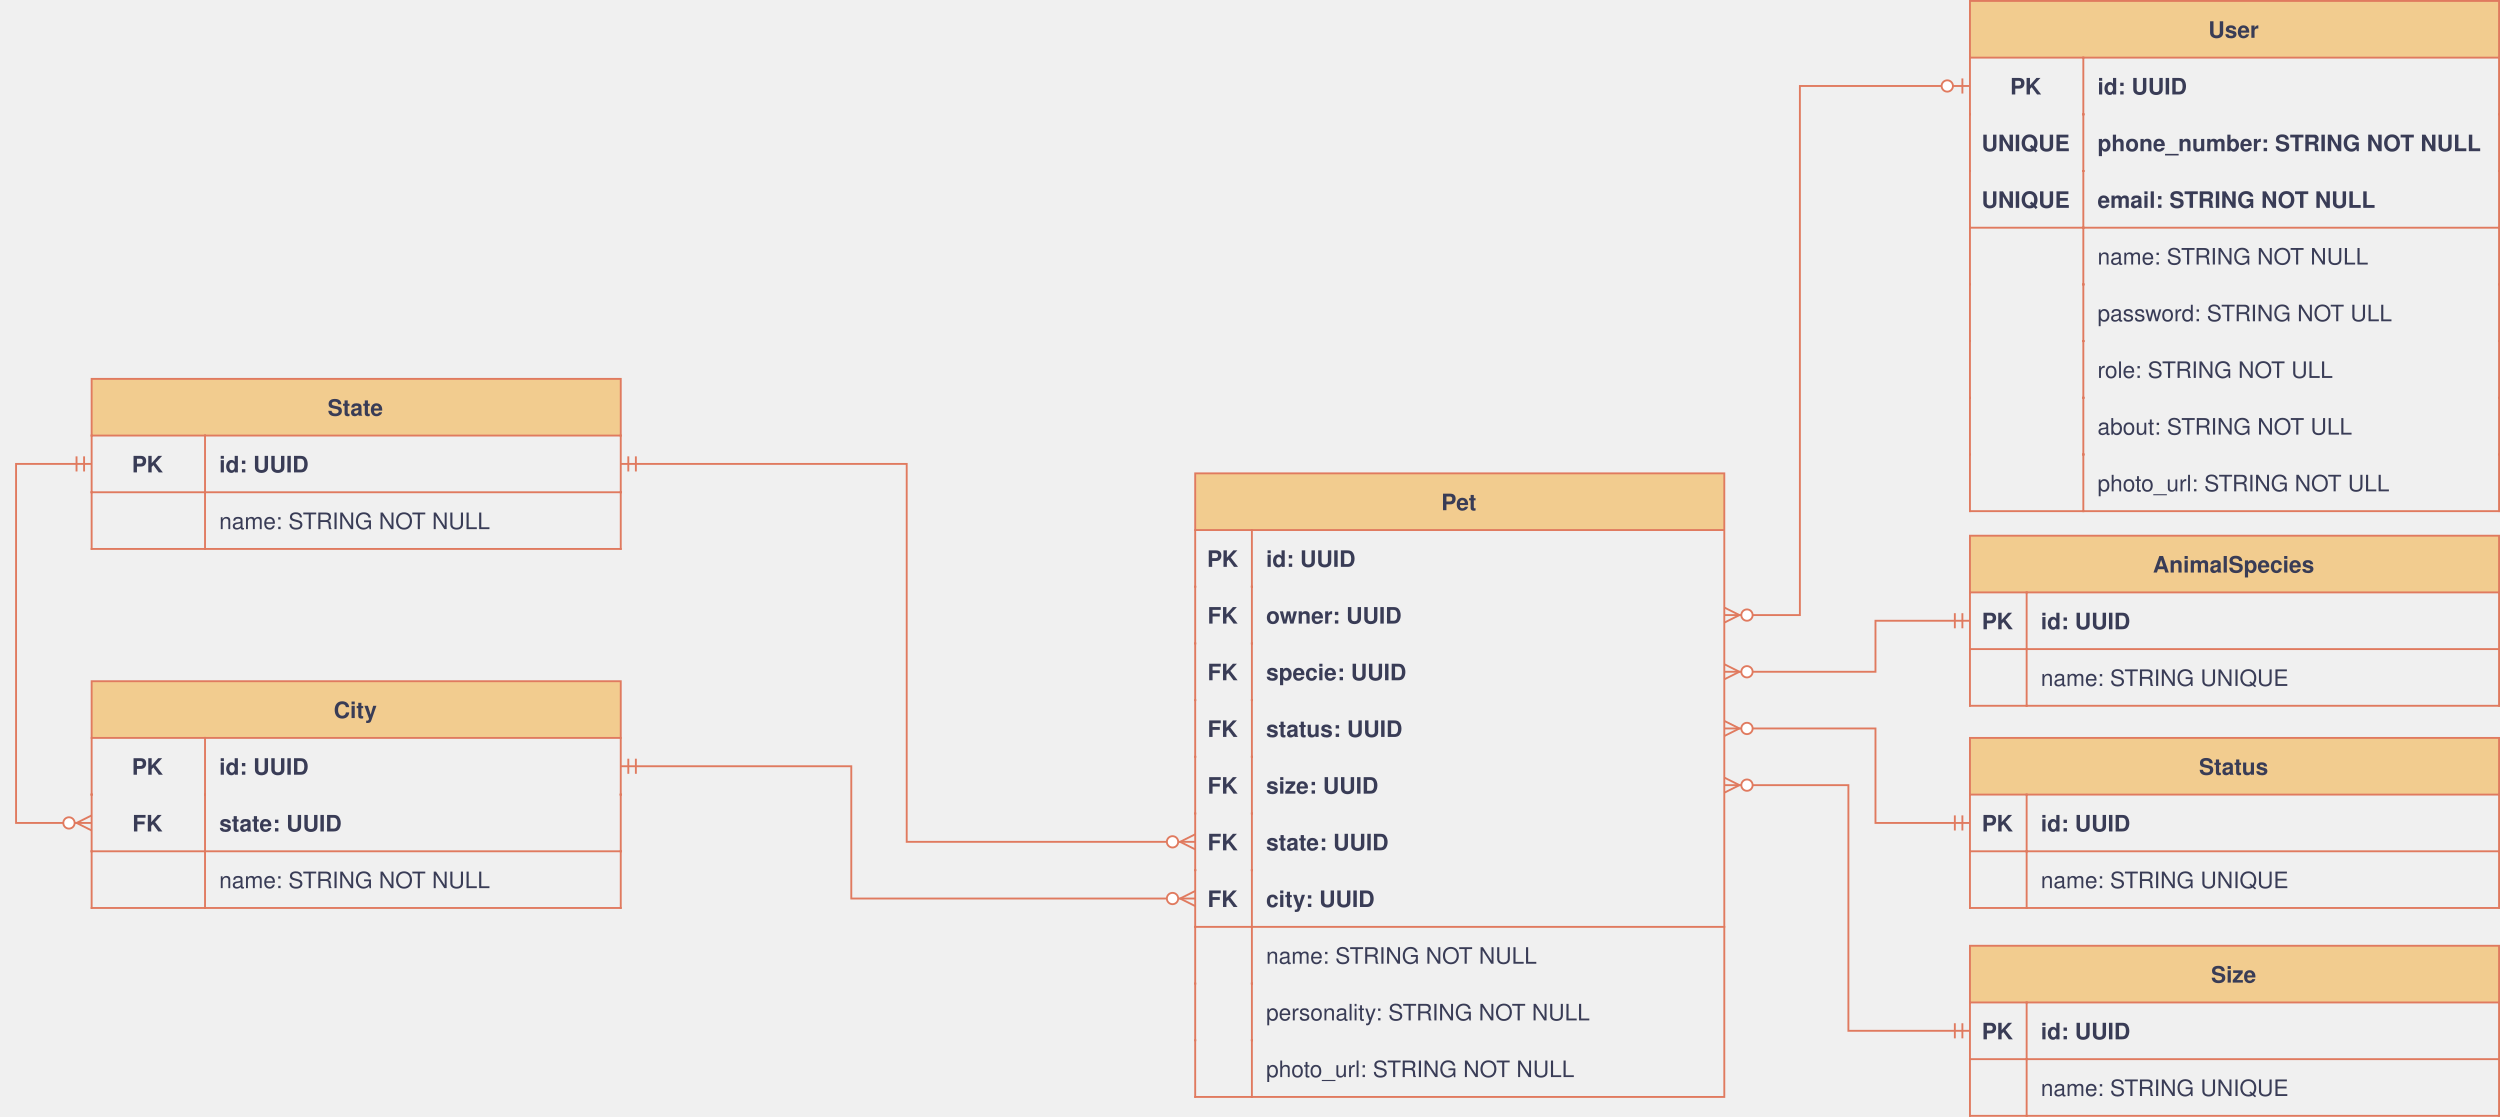
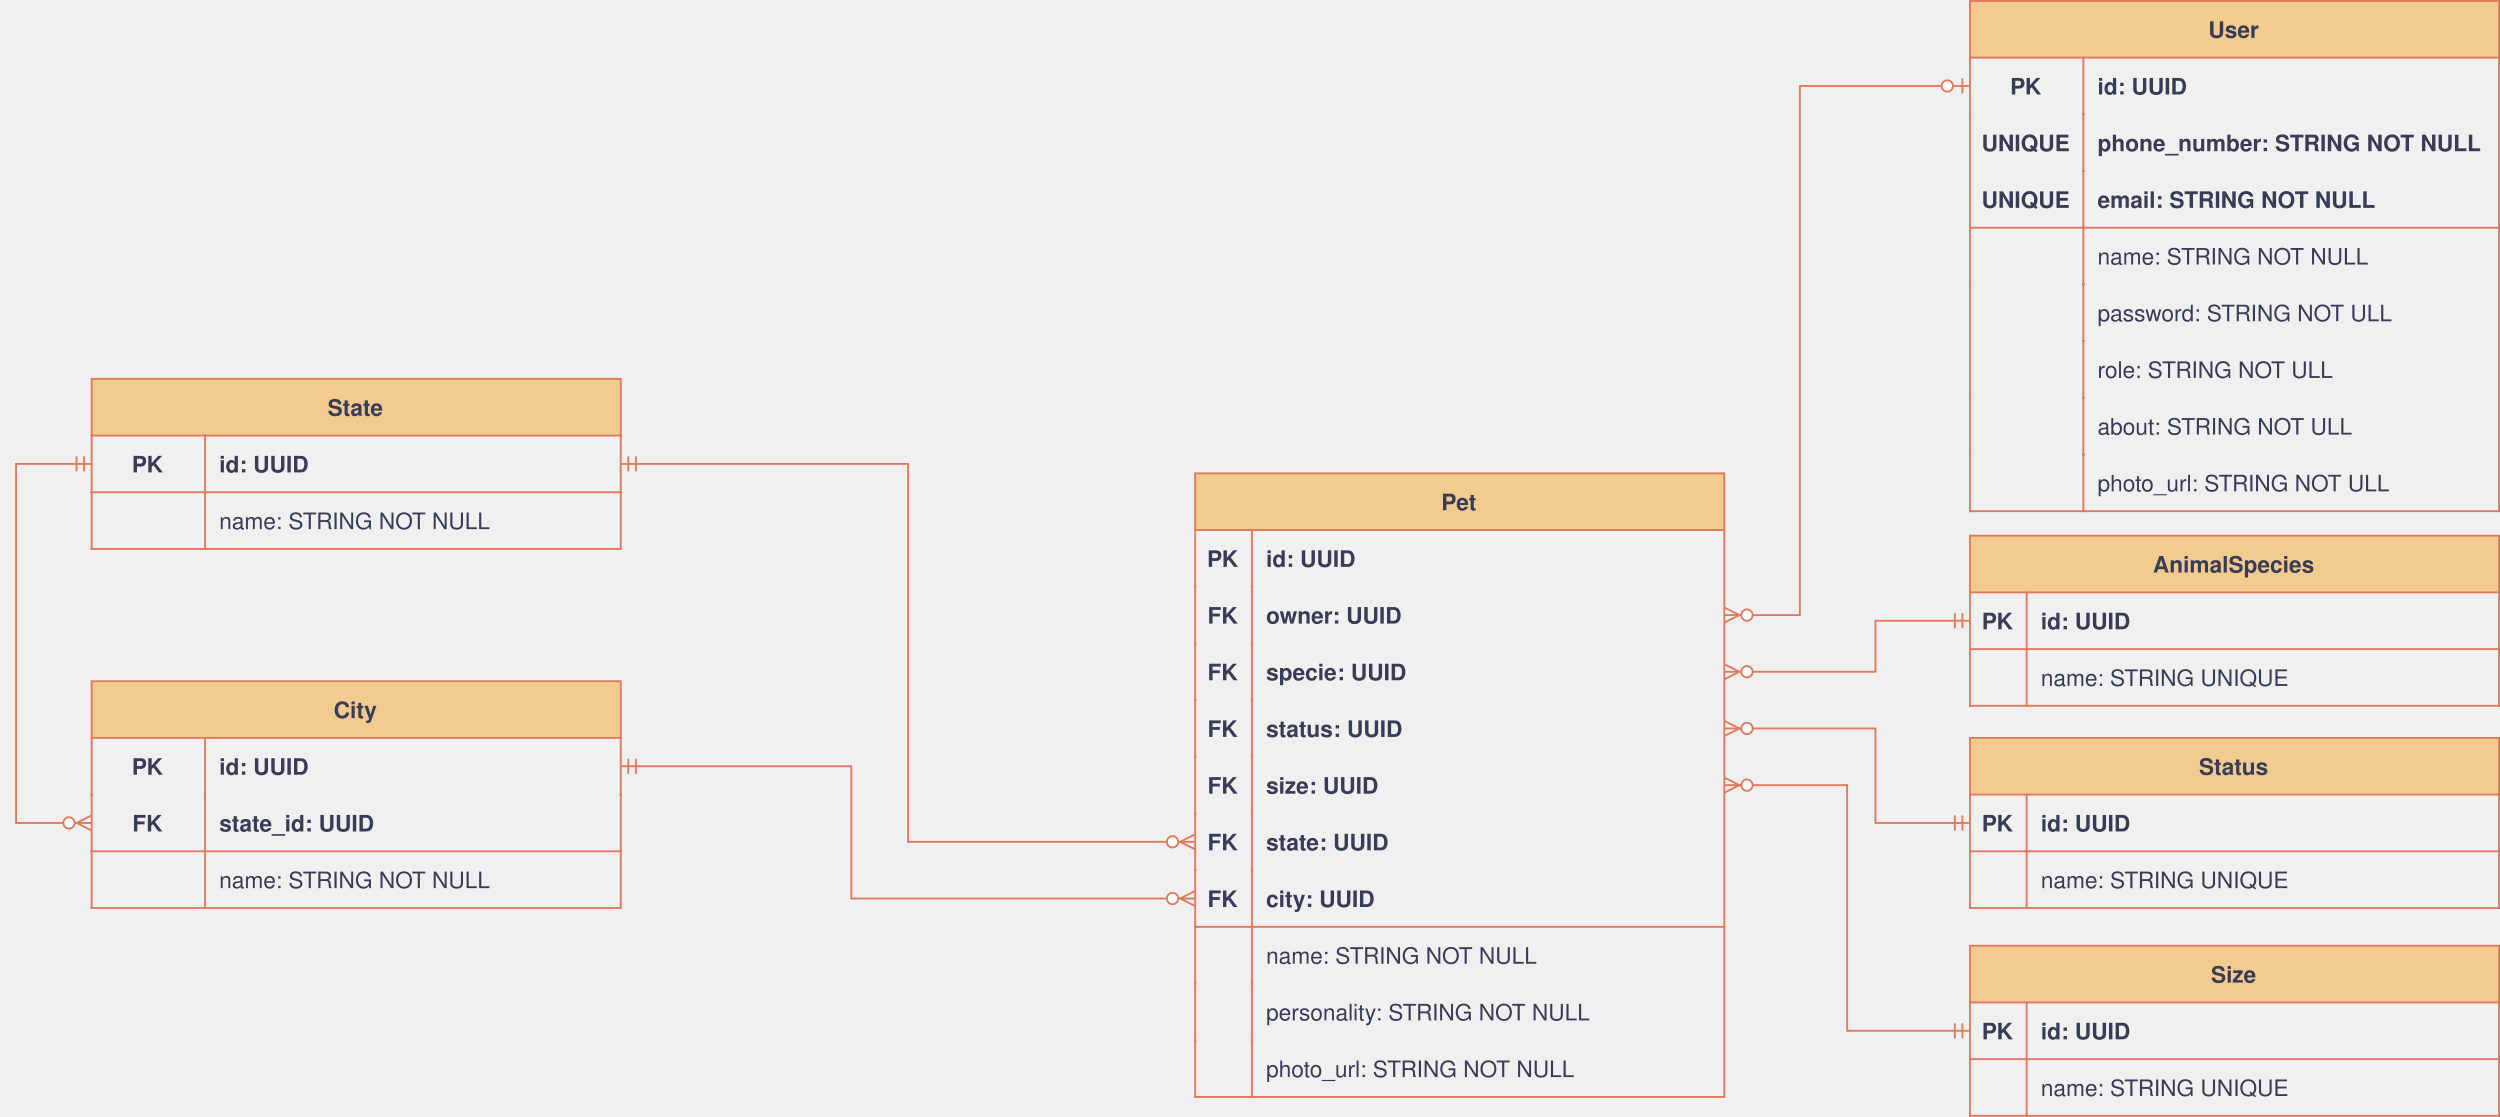
- <svg xmlns="http://www.w3.org/2000/svg" version="1.1" width="1323px" height="591px" viewBox="-0.5 -0.5 1323 591" content="&lt;mxfile host=&quot;drawio-plugin&quot; modified=&quot;2023-04-18T17:05:07.647Z&quot; agent=&quot;5.0 (Windows NT 6.2; Win64; x64) AppleWebKit/537.36 (KHTML, like Gecko) Chrome/104.0.511.102 Safari/537.36&quot; etag=&quot;SwYluoSNSJuio6MSQUJB&quot; version=&quot;20.5.3&quot; type=&quot;embed&quot;&gt;&lt;diagram id=&quot;23iRSUPoRavnBvh4doch&quot; name=&quot;Page-1&quot;&gt;7Z1dc5s4FIZ/TS7TAQE2vqydpNvZtNtNmtndqx3FKDZTjDwyaZz++hUgAbZwFmyQiaROpwUBMnDeo0dH6OPCma22nwhcL7/gAEUXwAq2F87VBQBgDFz6X5rymqfYwPbylAUJgzzNKhPuw1+InchTn8MAbVhanpRgHCXhejdxjuMYzZOdNEgIftk97QlHwU7CGi6QkHA/h5GY+lcYJMs81QfjMv03FC6W/Jft0SQ/8gjnPxYEP8fs9y6Ac+Pe2FfX+eEV5HmxB90sYYBfKknO9YUzIxgn+dZqO0NR+nJ3X9vNgaPFfRMUJ00uYGb5CaNn9ugPG0TYvSWv/H3Q21ynmwl8TJOmmwSShJnNsWgCNUQCw5he6lzZ2X4UwfUmzE7PU5ZhFNzCV/yc8Iz43vQp3KLgLrdaei414C3NLN1NM3+imd+zm0kPwyhcxHR7Th8y/cUpQRt6L7dwk7AznsIomuEIk+z2nRswm/k32X0T/ANVjlxb44/eDfuNSrozcWbeiKaLL5S945+IJGhbSWIv+BPCK5SQV3oKO+q5TDbMG5x876UUFvCZHJYVUYExS4RMzIsi59KgdIPZ9IAgfMHAbxv3LlXjdIlJ+Cs1acRMUDV4tv8SriIYUy+AwV7SFGdub+2ZIcYxEoSRnhQQvP4OyQIlLGGNwzjJntmb0r/0LcysD96FR+91Rvftcp/+TU8n1HIxNS0VYJoHojp4QakWpgles0wj9MTzJ+wdp9uPOEnwau8JUu0xIR0WzBqRkJoDkfs1nIfxoqLVZjryGuuI68ZqJhynC91MBN18+/2gcuhjJSGM7mhRDONFlNs5K5lhaecaMdSaZ8ckVVvtFwOYvrqnKCs9l2EQoLgrB/cbW6ZiilFLS7DMynfWOjcYUfXFMKEeR3mzEcxb3Gcji3MiVSyeHvpIkx4ePl+d2fa8yM/PnW5yn7vNrxzticMbhji2u6asui3oVCyNsutWLa5YPhiuHORKB7prTYs62fVFC08sOx6+fv7z4VoTYhTeoBUxPFuw+npJzfRv/Lx6TOvlKTvuv999/vqJbnz943v678PtrUFJa9WojBJDkmYkeTsc6ZEkE5lxh+Yk0RIktggStIJhZAjSmVpUBogNDEGGHYvYQCZCnOZykFNeoCDk+fXabgUa20UleLiCuWO4Qu+WHQNQh8qw4J/wDCwGCwtPIixAi+9jSsGi8AOtYFHT2LCGm80LJkEtMDTmRQuBKM0Lz7RP9Q8MQWQ1DDkMDF8mMLjKtSDG/9iFOYfayBiJrVMER/UBhma8OFYeKgPDEeNRw4tBBRjFRwYZvHDEHpbq4qJqlsIPtAownJFgbviYdXI1tDhSHUrDwrRGDR0WrkxY6Noa5WjZGuXUtEYtcYL/fSb13751BoZpjsrKLyBI5hstmd9kxh4fhjhe5w2FHBjJ0+N4HdvZHa8DvIYjdpxO+tK2+HytdZVA1A274Ra1AdBYG2cYg+OJLQnajMEpvKBVhcDptHhvklvHpbvYWGDG4Jwkju1ht/W6rQs0ya7jni++Gdw5YFTIHIBj+2IocaMLK0o/0AoWNu+XX7E5fon5wBsDjOMUojIxfPFTpgHGYIAhc5yNL7YjaMMLv3mLgEK48MV2hc0azUOkMi5ae20LbagMCts3vRgGTAq542l8sVVCG1aUjqAVLGxf7MdAXTl53qhMi/4lojIzJia4GDIyZI6qmWgcXUy0jC4mNdFF5sLq0qK107ZQhsqcAK75wj1kUEgdTeOKcaY2pCgdQStUAFeMJ9PYQmlY9K8QtZEhhqMGGb1OEtaaG1JH1QBX7DivETdGjY2jFDfE7i7zMHk12DhFICpjwzPUaEYN63zUkDm8xmsx2kqp4TWelsDwRF6YmcFOU4fKtLBr2jANLgaGi7FEXNiTFp0glOJF6QpaAcOeiC1Ta0Q2OKZlMw80DDiOkonK5AAWEHRjyDEscjiWzOYpS9c5iEtX0IocwBKrCm8P5deZG21EojI3RmKA+jEOVzC6zzpmb95myB4vhjisf9DLcALex/H/iDDpgAh8fVhTQ5D0AWvUfMTXGYb28zBWx6H9hStoVUMYi71jzdD+k8Shcs1gbAJKuQFle1zIHN4/1jWcLPxAL1Y0WtJmEOvinS2GbKEMlUFRM04zK+5N5Nhj5Ojx5j0ZkWPN6EtTFegzcmwxnO8MkWPNwExtIke/+ey9CtUGfLHXkokcTxKH0hUCMyec3MixPS5kRo4188KducCQFDnqOSdczZRwJnI8Xhkqg8IeizXJ+3yKDxM89hg8OhOJwaM9NguMyI0eS7caZPhoj8X6oTbxY+kNWlUK7LFYCTQR5GnyULpm4Iu1SAONPmPII6Ahd3bxFlN7KRVFlq6gFzFqpgc2ceQJ2lAZF8ASv1DdZ/O5vPc4clCrUl26+/1XZX6FBJbpwCo3kCzdapCBZDHdi46BZOkNWq1XCWzTibVreai8WCWwxWqkgUafgeQR0JAZSAJb146spStoRoxGXVnNkMg2+lAbGeIHq1k694KJJfuMJZ1Rw1iyWHnkNAyYTkrHBpOtZ4AuPWqgcaTYsKBPHGkf1Uvp3dcKeCFi4sjO5KF0pQCYXiySGx/bQ0NqHAnECoQ+0z+Do3qxvH9oiBUFs2zAyQpRmxtmSTLJ7Y/tuSFz1WPA7a9f+2OLRgKloCE2OJv2xxP1oTQyPDE0FTSBggXiHEfRI365LhNyyOeosEEKk2QVMedGcfCRkMx413e/EMHf8RcYv3LA7B/7IxMQSR8LccygbZj8Xdn+J93+4LG9q23l0BXnEDUyef27uAe6U7kq3S0vy/b4dRF8RNEUzn8ssnuotlG6N/bVdUfSY8Lb4GcyZy+Yx70JB2OWxhLTt9+0/LKtGgUViQRFMAl/op37eEOm31I0lw7gWnuNqLyw4Vnkj8SuKmUpZOTtZQT2M8rfg5ARFQx8rZzGqg6Hb9jb/R2brQlfukue4/HO06C+1bvzrGAc6Os6fAKtquvw7rvD8RxwYEKNtp7jjnczcic9ec5kz9Xdrj2nQcX0fJ5zpBcc43FnhA7X0i513KH5jndgPGFr39nTtOvL8R3X6tp3GizTYHynV9/hXlJ1ncnQqHNwGqe2nuNMwIdJ5Y+/q+9RMz86SuoNVjQ7v9St46Ruvwup1wYnxYp7gxH7JZ/5g3+e2VdlU7FfFovQcrdxnA9W5Q/ohRqXfJVg7lWshtQdNRp8UzSu1K8rWTXBSiG3wbiSzS852ZUcwZP6I0WDLlbvVt7vo1JUL28e+g5G3pdCBX38ZgHfWO28yC78xpMDDn8vQHJOijfoLsE4qZ5O4Hr5BQcoPeM/&lt;/diagram&gt;&lt;/mxfile&gt;" style="background-color: rgb(244, 241, 222);">
+ <svg xmlns="http://www.w3.org/2000/svg" version="1.1" width="1323px" height="591px" viewBox="-0.5 -0.5 1323 591" content="&lt;mxfile host=&quot;drawio-plugin&quot; modified=&quot;2023-04-18T21:15:16.181Z&quot; agent=&quot;5.0 (Windows NT 6.2; Win64; x64) AppleWebKit/537.36 (KHTML, like Gecko) Chrome/104.0.511.102 Safari/537.36&quot; etag=&quot;5FBgtSFRa4wrJZ8BNwtk&quot; version=&quot;20.5.3&quot; type=&quot;embed&quot;&gt;&lt;diagram id=&quot;23iRSUPoRavnBvh4doch&quot; name=&quot;Page-1&quot;&gt;7Z1dc5u6FoZ/TS7TAQE2vqydpKdz0u7upJndc9VRjGIzxcgjk8bpr98CJMAWzgEbZCKp02lBgAysd+nREvq4cGar7ScC18svOEDRBbCC7YVzdQGAPQYu/S9Nec1TxmCSJyxIGORJVplwH/5B7Eqe+hwGaMPS8qQE4ygJ17uJcxzHaJ7spEFC8MvuaU84CnYS1nCBhIT7OYzE1H/CIFnmqT4Yl+n/QeFiyX/ZHrHne4TzXwuCn2P2exfAuXFv7Kvr/PAK8rzYg26WMMAvlSTn+sKZEYyTfGu1naEofbe7r+3mwNHivgmKkyYXePkFv2H0zB79YYMIu7fklb8PepvrdDOBj2nSdJNAkjCzORZNoIZIYBjTS50rO9uPIrjehNnpecoyjIJb+IqfE54R35s+hVsU3OVWS8+lBrylmaW7aeZPNPN7djPpYRiFi5huz+lDpr84JWhD7+UWbhJ2xlMYRTMcYZLdvnMDZjP/Jrtvgn+hypFra/zRu2G/UUl3Js7MG9F08YWyd/wbkQRtK0nsBX9CeIUS8kpPYUc9l8mGOYOT772UwgI+k8OyIiowZomQiXlR5FwalG4wmx4QhC8Y+G3j3qVqnC4xCf+kJo2YCaoGz/ZfwlUEY+oFMNhLmuLM6609M8Q4RoIw0pMCgtffIVmghCWscRgn2TN7U/qXvoWZ9cG78Oi9zui+Xe7Tv+nphFoupqalAkzzQFQHLyjVwjTBa5ZphJ54/oS943T7EScJXu09Qao9JqTDglkjElJzIHK/hvMwXlS02kxHXmMdcd1YzYTjdKGbiaCbb/89qBz6WEkIoztaFMN4EeV2zkpmWNq5Rgy15tkxSdVW+8UApq/uKcpKz2UYBCjuysH9xpapmGLU0hIss/Kdtc4NRlR9MUyox1HebATzFvfZyOKcSBWLp4c+0qSHh89XZ7Y9L/Lzc6eb3Odu8ytHe+LwhiGO7a4pq24LOhVLo+y6VYsrlg+GKwe50oHuWtOiTnZ90cITy46Hr5//frjWhBiFN2hFDM8WrL5eUjP9jJ9Xj2m9PGXH/fe7z18/0Y2vf31P/324vTUoaa0alVFiSNKMJG+HIz2SZCIz7tCcJFqCxBZBglYwjAxBOlOLygCxgSHIsGMRG8hEiNNcDnLKCxSEPL9e261AY7uoBA9XMHcMV+jdsmMA6lAZFvwTnoHFYGHhSYQFaPF9TClYFH6gFSxqGhvWcLN5wSSoBYbGvGghEKV54Zn2qaEDw5cJDK5y/Yjhadk4BUZi6xTBUX2AoTMvWshDZWA4YjxqeDEoXhQfGWTwwhF7WOqBi8IPtKKFMxLMDR+zTq6GFkeqQ2lYmNaoocPClQkLXVujHC1bo5ya1qglTvDPZ1L/7VtnYJjmqKz8AoJkvtGS+U1m7PFhiON13lDIgZE8PY7XsZ3d8TrAazhix+mkL22Lz9daVwlE3bAbblEbAI21cYYxOJ7YkqDNGJzCC1pVCJxOi/cmuXVcuouNBWYMzkni2B52W6/bukCT7Dru+eKbwZ0DRoXMATi2L4YSN7qwovQDrWBh8375FZvjl5gPvDHAOE4hKhPDFz9lGmAMBhgyx9n4YjuCNrzwm7cIKIQLX2xX2KzRPEQq46K117bQhsqgsH3Ti2HApJA7nsYXWyW0YUXpCFrBwvbFfgzUlZPnjcq06F8iKjNjYoKLISND5qiaicbRxUTL6GJSE11kLqwuLVo7bQtlqMwJ4Jov3EMGhdTRNK4YZ2pDitIRtEIFcMV4Mo0tlIZF/wpRGxliOGqQ0eskYa25IXVUDXDFjvMacWPU2DhKcUPs7jIPk1eDjVMEojI2PEONZtSwzkcNmcNrvBajrZQaXuNpCQxP5IWZGew0dahMC7umDdPgYmC4GEvEhT1p0QlCKV6UrqAVMOyJ2DK1RmSDY1o280DDgOMomahMDmABQTeGHMMih2PJbJ6ydJ2DuHQFrcgBLLGq8PZQfp250UYkKnNjJAaoH+NwBaP7rGP25m2G7PFiiMP6B70MJ+B9HP8fESYdEIGvD2tqCJI+YI2aj/g6w9B+HsbqOLS/cAWtaghjsXesGdp/kjhUrhmMTUApN6BsjwuZw/vHuoaThR/oxYpGS9oMYl28s8WQLZShMihqxmlmxb2JHHuMHD3evCcjcqwZfWmqAn1Gji2G850hcqwZmKlN5Og3n71XodqAL/ZaMpHjSeJQukJg5oSTGzm2x4XMyLFmXrgzFxiSIkc954SrmRLORI7HK0NlUNhjsSZ5n0/xYYLHHoNHZyIxeLTHZoERudFj6VaDDB/tsVg/1CZ+LL1Bq0qBPRYrgSaCPE0eStcMfLEWaaDRZwx5BDTkzi7eYmovpaLI0hX0IkbN9MAmjjxBGyrjAljiF6r7bD6X9x5HDmpVqkt3v/+qzK+QwDIdWOUGkqVbDTKQLKZ70TGQLL1Bq/UqgW06sXYtD5UXqwS2WI000OgzkDwCGjIDSWDr2pG1dAXNiNGoK6sZEtlGH2ojQ/xgNUvnXjCxZJ+xpDNqGEsWK4+chgHTSenYYLL1DNClRw00jhQbFvSJI+2jeim9+1oBL0RMHNmZPJSuFADTi0Vy42N7aEiNI4FYgdBn+mdwVC+W9w8NsaKQLRvw06DjNJGojQ6zKpnkJsj26JC58DHg9tevCbJFO4FS3BDbnE0T5In6UBoZnhidCppAwQJxjqPoEb9clwk55HNU2CCFSbKKmHOjOPhISGa867s/iODv+AuMXzlg9o/9lQmIpI+FOGbQNkx+VLb/l25/8Nje1bZy6IpziBqZvP4o7oHuVK5Kd8vLsj1+XQQfUTSF81+L7B6qzZTujX113ZH0mPA2+JnM2QvmoW/CwZilscT07Tctv2yrRkFFIkERTMLfaOc+3pDptxTNpQO41l47Ki9seBb5I7GrSlkKGXl7GYH9jPL3IGREBQNfK6exqsPhG/Z2f8dmy8KX7pLneLzzNKhv9e48KxgH+roOn0Or6jq8B+9wPAccmFOjree4492M3ElPnjPZc3W3a89pUDE9n+cc6QXHeNwZocO1tEsdd2i+4x0YUtjad/Y07fpyfMe1uvadBis1GN/p1Xe4l1RdZzI06hycyamt5zgT8GFS+ePv6nvUzI+OknqDRc3OL3XrOKnb70LqtcFJsejeYMR+ySf/4F9o9lXZVOyXxTq03G0c54NV+QN6ocYlXyiYexWrIXVHjQafFY0r9etKVk2wUshtMK5k80tOdiVH8KT+SNGgl9W7lff7qBTVy5uHvoOR96VQQR+/WcA3Vjsvsgu/8eSAw98LkJyT4g26SzBOqqcTuF5+wQFKz/gX&lt;/diagram&gt;&lt;/mxfile&gt;" style="background-color: rgb(244, 241, 222);">
  <defs>
    <clipPath id="mx-clip-1042-30-60-30-0">
      <rect x="1042" y="30" width="60" height="30" />
    </clipPath>
    <clipPath id="mx-clip-1108-30-214-30-0">
      <rect x="1108" y="30" width="214" height="30" />
    </clipPath>
    <clipPath id="mx-clip-1042-60-60-30-0">
      <rect x="1042" y="60" width="60" height="30" />
    </clipPath>
    <clipPath id="mx-clip-1108-60-214-30-0">
      <rect x="1108" y="60" width="214" height="30" />
    </clipPath>
    <clipPath id="mx-clip-1042-90-60-30-0">
      <rect x="1042" y="90" width="60" height="30" />
    </clipPath>
    <clipPath id="mx-clip-1108-90-214-30-0">
      <rect x="1108" y="90" width="214" height="30" />
    </clipPath>
    <clipPath id="mx-clip-1108-120-214-30-0">
      <rect x="1108" y="120" width="214" height="30" />
    </clipPath>
    <clipPath id="mx-clip-1108-150-214-30-0">
      <rect x="1108" y="150" width="214" height="30" />
    </clipPath>
    <clipPath id="mx-clip-1108-180-214-30-0">
      <rect x="1108" y="180" width="214" height="30" />
    </clipPath>
    <clipPath id="mx-clip-1108-210-214-30-0">
      <rect x="1108" y="210" width="214" height="30" />
    </clipPath>
    <clipPath id="mx-clip-1108-240-214-30-0">
      <rect x="1108" y="240" width="214" height="30" />
    </clipPath>
    <clipPath id="mx-clip-632-280-30-30-0">
      <rect x="632" y="280" width="30" height="30" />
    </clipPath>
    <clipPath id="mx-clip-668-280-244-30-0">
      <rect x="668" y="280" width="244" height="30" />
    </clipPath>
    <clipPath id="mx-clip-632-310-30-30-0">
      <rect x="632" y="310" width="30" height="30" />
    </clipPath>
    <clipPath id="mx-clip-668-310-244-30-0">
      <rect x="668" y="310" width="244" height="30" />
    </clipPath>
    <clipPath id="mx-clip-632-340-30-30-0">
      <rect x="632" y="340" width="30" height="30" />
    </clipPath>
    <clipPath id="mx-clip-668-340-244-30-0">
      <rect x="668" y="340" width="244" height="30" />
    </clipPath>
    <clipPath id="mx-clip-632-370-30-30-0">
      <rect x="632" y="370" width="30" height="30" />
    </clipPath>
    <clipPath id="mx-clip-668-370-244-30-0">
      <rect x="668" y="370" width="244" height="30" />
    </clipPath>
    <clipPath id="mx-clip-632-400-30-30-0">
      <rect x="632" y="400" width="30" height="30" />
    </clipPath>
    <clipPath id="mx-clip-668-400-244-30-0">
      <rect x="668" y="400" width="244" height="30" />
    </clipPath>
    <clipPath id="mx-clip-632-430-30-30-0">
      <rect x="632" y="430" width="30" height="30" />
    </clipPath>
    <clipPath id="mx-clip-668-430-244-30-0">
      <rect x="668" y="430" width="244" height="30" />
    </clipPath>
    <clipPath id="mx-clip-632-460-30-30-0">
      <rect x="632" y="460" width="30" height="30" />
    </clipPath>
    <clipPath id="mx-clip-668-460-244-30-0">
      <rect x="668" y="460" width="244" height="30" />
    </clipPath>
    <clipPath id="mx-clip-668-490-244-30-0">
      <rect x="668" y="490" width="244" height="30" />
    </clipPath>
    <clipPath id="mx-clip-668-520-244-30-0">
      <rect x="668" y="520" width="244" height="30" />
    </clipPath>
    <clipPath id="mx-clip-668-550-244-30-0">
      <rect x="668" y="550" width="244" height="30" />
    </clipPath>
    <clipPath id="mx-clip-1042-313-30-30-0">
      <rect x="1042" y="313" width="30" height="30" />
    </clipPath>
    <clipPath id="mx-clip-1078-313-244-30-0">
      <rect x="1078" y="313" width="244" height="30" />
    </clipPath>
    <clipPath id="mx-clip-1078-343-244-30-0">
      <rect x="1078" y="343" width="244" height="30" />
    </clipPath>
    <clipPath id="mx-clip-1042-530-30-30-0">
      <rect x="1042" y="530" width="30" height="30" />
    </clipPath>
    <clipPath id="mx-clip-1078-530-244-30-0">
      <rect x="1078" y="530" width="244" height="30" />
    </clipPath>
    <clipPath id="mx-clip-1078-560-244-30-0">
      <rect x="1078" y="560" width="244" height="30" />
    </clipPath>
    <clipPath id="mx-clip-1042-420-30-30-0">
      <rect x="1042" y="420" width="30" height="30" />
    </clipPath>
    <clipPath id="mx-clip-1078-420-244-30-0">
      <rect x="1078" y="420" width="244" height="30" />
    </clipPath>
    <clipPath id="mx-clip-1078-450-244-30-0">
      <rect x="1078" y="450" width="244" height="30" />
    </clipPath>
    <clipPath id="mx-clip-48-230-60-30-0">
      <rect x="48" y="230" width="60" height="30" />
    </clipPath>
    <clipPath id="mx-clip-114-230-214-30-0">
      <rect x="114" y="230" width="214" height="30" />
    </clipPath>
    <clipPath id="mx-clip-114-260-214-30-0">
      <rect x="114" y="260" width="214" height="30" />
    </clipPath>
    <clipPath id="mx-clip-48-390-60-30-0">
      <rect x="48" y="390" width="60" height="30" />
    </clipPath>
    <clipPath id="mx-clip-114-390-214-30-0">
      <rect x="114" y="390" width="214" height="30" />
    </clipPath>
    <clipPath id="mx-clip-48-420-60-30-0">
      <rect x="48" y="420" width="60" height="30" />
    </clipPath>
    <clipPath id="mx-clip-114-420-214-30-0">
      <rect x="114" y="420" width="214" height="30" />
    </clipPath>
    <clipPath id="mx-clip-114-450-214-30-0">
      <rect x="114" y="450" width="214" height="30" />
    </clipPath>
  </defs>
  <g>
    <path d="M 1042 30 L 1042 0 L 1322 0 L 1322 30" fill="#f2cc8f" stroke="#e07a5f" stroke-miterlimit="10" pointer-events="all" />
    <path d="M 1042 30 L 1042 270 L 1322 270 L 1322 30" fill="none" stroke="#e07a5f" stroke-miterlimit="10" pointer-events="none" />
    <path d="M 1042 30 L 1322 30" fill="none" stroke="#e07a5f" stroke-miterlimit="10" pointer-events="none" />
    <path d="M 1102 30 L 1102 60 L 1102 90 L 1102 120 L 1102 150 L 1102 180 L 1102 210 L 1102 240 L 1102 270" fill="none" stroke="#e07a5f" stroke-miterlimit="10" pointer-events="none" />
    <g fill="#393C56" font-family="Helvetica" font-weight="bold" pointer-events="none" text-anchor="middle" font-size="12px">
      <text x="1181.5" y="19.5">User</text>
    </g>
    <path d="M 1042 30 M 1102 30 M 1102 60 M 1042 60" fill="none" stroke="#e07a5f" stroke-linecap="square" stroke-miterlimit="10" pointer-events="none" />
    <g fill="#393C56" font-family="Helvetica" font-weight="bold" pointer-events="none" clip-path="url(#mx-clip-1042-30-60-30-0)" text-anchor="middle" font-size="12px">
      <text x="1071.5" y="49.5">PK</text>
    </g>
    <path d="M 1102 30 M 1322 30 M 1322 60 M 1102 60" fill="none" stroke="#e07a5f" stroke-linecap="square" stroke-miterlimit="10" pointer-events="none" />
    <g fill="#393C56" font-family="Helvetica" font-weight="bold" text-decoration="underline" pointer-events="none" clip-path="url(#mx-clip-1108-30-214-30-0)" font-size="12px">
      <text x="1109.5" y="49.5">id: UUID</text>
    </g>
    <path d="M 1042 60 M 1102 60 M 1102 90 M 1042 90" fill="none" stroke="#e07a5f" stroke-linecap="square" stroke-miterlimit="10" pointer-events="none" />
    <g fill="#393C56" font-family="Helvetica" font-weight="bold" pointer-events="none" clip-path="url(#mx-clip-1042-60-60-30-0)" text-anchor="middle" font-size="12px">
      <text x="1071.5" y="79.5">UNIQUE</text>
    </g>
    <path d="M 1102 60 M 1322 60 M 1322 90 M 1102 90" fill="none" stroke="#e07a5f" stroke-linecap="square" stroke-miterlimit="10" pointer-events="none" />
    <g fill="#393C56" font-family="Helvetica" font-weight="bold" text-decoration="underline" pointer-events="none" clip-path="url(#mx-clip-1108-60-214-30-0)" font-size="12px">
      <text x="1109.5" y="79.5">phone_number: STRING NOT NULL</text>
    </g>
    <path d="M 1042 90 M 1322 90 M 1322 120 L 1042 120" fill="none" stroke="#e07a5f" stroke-linecap="square" stroke-miterlimit="10" pointer-events="none" />
    <path d="M 1042 90 M 1102 90 M 1102 120 M 1042 120" fill="none" stroke="#e07a5f" stroke-linecap="square" stroke-miterlimit="10" pointer-events="none" />
    <g fill="#393C56" font-family="Helvetica" font-weight="bold" pointer-events="none" clip-path="url(#mx-clip-1042-90-60-30-0)" text-anchor="middle" font-size="12px">
      <text x="1071.5" y="109.5">UNIQUE</text>
    </g>
    <path d="M 1102 90 M 1322 90 M 1322 120 M 1102 120" fill="none" stroke="#e07a5f" stroke-linecap="square" stroke-miterlimit="10" pointer-events="none" />
    <g fill="#393C56" font-family="Helvetica" font-weight="bold" text-decoration="underline" pointer-events="none" clip-path="url(#mx-clip-1108-90-214-30-0)" font-size="12px">
      <text x="1109.5" y="109.5">email: STRING NOT NULL</text>
    </g>
    <path d="M 1042 120 M 1102 120 M 1102 150 M 1042 150" fill="none" stroke="#e07a5f" stroke-linecap="square" stroke-miterlimit="10" pointer-events="none" />
    <path d="M 1102 120 M 1322 120 M 1322 150 M 1102 150" fill="none" stroke="#e07a5f" stroke-linecap="square" stroke-miterlimit="10" pointer-events="none" />
    <g fill="#393C56" font-family="Helvetica" pointer-events="none" clip-path="url(#mx-clip-1108-120-214-30-0)" font-size="12px">
      <text x="1109.5" y="139.5">name: STRING NOT NULL</text>
    </g>
    <path d="M 1042 150 M 1102 150 M 1102 180 M 1042 180" fill="none" stroke="#e07a5f" stroke-linecap="square" stroke-miterlimit="10" pointer-events="none" />
    <path d="M 1102 150 M 1322 150 M 1322 180 M 1102 180" fill="none" stroke="#e07a5f" stroke-linecap="square" stroke-miterlimit="10" pointer-events="none" />
    <g fill="#393C56" font-family="Helvetica" pointer-events="none" clip-path="url(#mx-clip-1108-150-214-30-0)" font-size="12px">
      <text x="1109.5" y="169.5">password: STRING NOT ULL</text>
    </g>
    <path d="M 1042 180 M 1102 180 M 1102 210 M 1042 210" fill="none" stroke="#e07a5f" stroke-linecap="square" stroke-miterlimit="10" pointer-events="none" />
    <path d="M 1102 180 M 1322 180 M 1322 210 M 1102 210" fill="none" stroke="#e07a5f" stroke-linecap="square" stroke-miterlimit="10" pointer-events="none" />
    <g fill="#393C56" font-family="Helvetica" pointer-events="none" clip-path="url(#mx-clip-1108-180-214-30-0)" font-size="12px">
      <text x="1109.5" y="199.5">role: STRING NOT ULL</text>
    </g>
    <path d="M 1042 210 M 1102 210 M 1102 240 M 1042 240" fill="none" stroke="#e07a5f" stroke-linecap="square" stroke-miterlimit="10" pointer-events="none" />
    <path d="M 1102 210 M 1322 210 M 1322 240 M 1102 240" fill="none" stroke="#e07a5f" stroke-linecap="square" stroke-miterlimit="10" pointer-events="none" />
    <g fill="#393C56" font-family="Helvetica" pointer-events="none" clip-path="url(#mx-clip-1108-210-214-30-0)" font-size="12px">
      <text x="1109.5" y="229.5">about: STRING NOT ULL</text>
    </g>
    <path d="M 1042 240 M 1102 240 M 1102 270 M 1042 270" fill="none" stroke="#e07a5f" stroke-linecap="square" stroke-miterlimit="10" pointer-events="none" />
    <path d="M 1102 240 M 1322 240 M 1322 270 M 1102 270" fill="none" stroke="#e07a5f" stroke-linecap="square" stroke-miterlimit="10" pointer-events="none" />
    <g fill="#393C56" font-family="Helvetica" pointer-events="none" clip-path="url(#mx-clip-1108-240-214-30-0)" font-size="12px">
      <text x="1109.5" y="259.5">photo_url: STRING NOT ULL</text>
    </g>
    <path d="M 632 280 L 632 250 L 912 250 L 912 280" fill="#f2cc8f" stroke="#e07a5f" stroke-miterlimit="10" pointer-events="none" />
    <path d="M 632 280 L 632 580 L 912 580 L 912 280" fill="none" stroke="#e07a5f" stroke-miterlimit="10" pointer-events="none" />
    <path d="M 632 280 L 912 280" fill="none" stroke="#e07a5f" stroke-miterlimit="10" pointer-events="none" />
    <path d="M 662 280 L 662 310 L 662 340 L 662 370 L 662 400 L 662 430 L 662 460 L 662 490 L 662 520 L 662 550 L 662 580" fill="none" stroke="#e07a5f" stroke-miterlimit="10" pointer-events="none" />
    <g fill="#393C56" font-family="Helvetica" font-weight="bold" pointer-events="none" text-anchor="middle" font-size="12px">
      <text x="771.5" y="269.5">Pet</text>
    </g>
    <path d="M 632 280 M 662 280 M 662 310 M 632 310" fill="none" stroke="#e07a5f" stroke-linecap="square" stroke-miterlimit="10" pointer-events="none" />
    <g fill="#393C56" font-family="Helvetica" font-weight="bold" pointer-events="none" clip-path="url(#mx-clip-632-280-30-30-0)" text-anchor="middle" font-size="12px">
      <text x="646.5" y="299.5">PK</text>
    </g>
    <path d="M 662 280 M 912 280 M 912 310 M 662 310" fill="none" stroke="#e07a5f" stroke-linecap="square" stroke-miterlimit="10" pointer-events="none" />
    <g fill="#393C56" font-family="Helvetica" font-weight="bold" text-decoration="underline" pointer-events="none" clip-path="url(#mx-clip-668-280-244-30-0)" font-size="12px">
      <text x="669.5" y="299.5">id: UUID</text>
    </g>
    <path d="M 632 310 M 662 310 M 662 340 M 632 340" fill="none" stroke="#e07a5f" stroke-linecap="square" stroke-miterlimit="10" pointer-events="none" />
    <g fill="#393C56" font-family="Helvetica" font-weight="bold" pointer-events="none" clip-path="url(#mx-clip-632-310-30-30-0)" text-anchor="middle" font-size="12px">
      <text x="646.5" y="329.5">FK</text>
    </g>
    <path d="M 662 310 M 912 310 M 912 340 M 662 340" fill="none" stroke="#e07a5f" stroke-linecap="square" stroke-miterlimit="10" pointer-events="none" />
    <g fill="#393C56" font-family="Helvetica" font-weight="bold" text-decoration="underline" pointer-events="none" clip-path="url(#mx-clip-668-310-244-30-0)" font-size="12px">
      <text x="669.5" y="329.5">owner: UUID</text>
    </g>
    <path d="M 632 340 M 662 340 M 662 370 M 632 370" fill="none" stroke="#e07a5f" stroke-linecap="square" stroke-miterlimit="10" pointer-events="none" />
    <g fill="#393C56" font-family="Helvetica" font-weight="bold" pointer-events="none" clip-path="url(#mx-clip-632-340-30-30-0)" text-anchor="middle" font-size="12px">
      <text x="646.5" y="359.5">FK</text>
    </g>
    <g fill="#393C56" font-family="Helvetica" font-weight="bold" text-decoration="underline" pointer-events="none" clip-path="url(#mx-clip-668-340-244-30-0)" font-size="12px">
      <text x="669.5" y="359.5">specie: UUID</text>
    </g>
    <path d="M 632 370 M 662 370 M 662 400 M 632 400" fill="none" stroke="#e07a5f" stroke-linecap="square" stroke-miterlimit="10" pointer-events="none" />
    <g fill="#393C56" font-family="Helvetica" font-weight="bold" pointer-events="none" clip-path="url(#mx-clip-632-370-30-30-0)" text-anchor="middle" font-size="12px">
      <text x="646.5" y="389.5">FK</text>
    </g>
    <path d="M 662 370 M 912 370 M 912 400 M 662 400" fill="none" stroke="#e07a5f" stroke-linecap="square" stroke-miterlimit="10" pointer-events="none" />
    <g fill="#393C56" font-family="Helvetica" font-weight="bold" text-decoration="underline" pointer-events="none" clip-path="url(#mx-clip-668-370-244-30-0)" font-size="12px">
      <text x="669.5" y="389.5">status: UUID</text>
    </g>
    <path d="M 632 400 M 662 400 M 662 430 M 632 430" fill="none" stroke="#e07a5f" stroke-linecap="square" stroke-miterlimit="10" pointer-events="none" />
    <g fill="#393C56" font-family="Helvetica" font-weight="bold" pointer-events="none" clip-path="url(#mx-clip-632-400-30-30-0)" text-anchor="middle" font-size="12px">
      <text x="646.5" y="419.5">FK</text>
    </g>
    <g fill="#393C56" font-family="Helvetica" font-weight="bold" text-decoration="underline" pointer-events="none" clip-path="url(#mx-clip-668-400-244-30-0)" font-size="12px">
      <text x="669.5" y="419.5">size: UUID</text>
    </g>
    <path d="M 632 430 M 662 430 M 662 460 M 632 460" fill="none" stroke="#e07a5f" stroke-linecap="square" stroke-miterlimit="10" pointer-events="none" />
    <g fill="#393C56" font-family="Helvetica" font-weight="bold" pointer-events="none" clip-path="url(#mx-clip-632-430-30-30-0)" text-anchor="middle" font-size="12px">
      <text x="646.5" y="449.5">FK</text>
    </g>
    <path d="M 662 430 M 912 430 M 912 460 M 662 460" fill="none" stroke="#e07a5f" stroke-linecap="square" stroke-miterlimit="10" pointer-events="none" />
    <g fill="#393C56" font-family="Helvetica" font-weight="bold" text-decoration="underline" pointer-events="none" clip-path="url(#mx-clip-668-430-244-30-0)" font-size="12px">
      <text x="669.5" y="449.5">state: UUID</text>
    </g>
    <path d="M 632 460 M 912 460 M 912 490 L 632 490" fill="none" stroke="#e07a5f" stroke-linecap="square" stroke-miterlimit="10" pointer-events="none" />
    <path d="M 632 460 M 662 460 M 662 490 M 632 490" fill="none" stroke="#e07a5f" stroke-linecap="square" stroke-miterlimit="10" pointer-events="none" />
    <g fill="#393C56" font-family="Helvetica" font-weight="bold" pointer-events="none" clip-path="url(#mx-clip-632-460-30-30-0)" text-anchor="middle" font-size="12px">
      <text x="646.5" y="479.5">FK</text>
    </g>
    <path d="M 662 460 M 912 460 M 912 490 M 662 490" fill="none" stroke="#e07a5f" stroke-linecap="square" stroke-miterlimit="10" pointer-events="none" />
    <g fill="#393C56" font-family="Helvetica" font-weight="bold" text-decoration="underline" pointer-events="none" clip-path="url(#mx-clip-668-460-244-30-0)" font-size="12px">
      <text x="669.5" y="479.5">city: UUID</text>
    </g>
    <path d="M 632 490 M 662 490 M 662 520 M 632 520" fill="none" stroke="#e07a5f" stroke-linecap="square" stroke-miterlimit="10" pointer-events="none" />
    <path d="M 662 490 M 912 490 M 912 520 M 662 520" fill="none" stroke="#e07a5f" stroke-linecap="square" stroke-miterlimit="10" pointer-events="none" />
    <g fill="#393C56" font-family="Helvetica" pointer-events="none" clip-path="url(#mx-clip-668-490-244-30-0)" font-size="12px">
      <text x="669.5" y="509.5">name: STRING NOT NULL</text>
    </g>
    <path d="M 632 520 M 662 520 M 662 550 M 632 550" fill="none" stroke="#e07a5f" stroke-linecap="square" stroke-miterlimit="10" pointer-events="none" />
    <path d="M 662 520 M 912 520 M 912 550 M 662 550" fill="none" stroke="#e07a5f" stroke-linecap="square" stroke-miterlimit="10" pointer-events="none" />
    <g fill="#393C56" font-family="Helvetica" pointer-events="none" clip-path="url(#mx-clip-668-520-244-30-0)" font-size="12px">
      <text x="669.5" y="539.5">personality: STRING NOT NULL</text>
    </g>
    <path d="M 632 550 M 662 550 M 662 580 M 632 580" fill="none" stroke="#e07a5f" stroke-linecap="square" stroke-miterlimit="10" pointer-events="none" />
    <path d="M 662 550 M 912 550 M 912 580 M 662 580" fill="none" stroke="#e07a5f" stroke-linecap="square" stroke-miterlimit="10" pointer-events="none" />
    <g fill="#393C56" font-family="Helvetica" pointer-events="none" clip-path="url(#mx-clip-668-550-244-30-0)" font-size="12px">
      <text x="669.5" y="569.5">photo_url: STRING NOT NULL</text>
    </g>
    <path d="M 1042 313 L 1042 283 L 1322 283 L 1322 313" fill="#f2cc8f" stroke="#e07a5f" stroke-miterlimit="10" pointer-events="none" />
    <path d="M 1042 313 L 1042 373 L 1322 373 L 1322 313" fill="none" stroke="#e07a5f" stroke-miterlimit="10" pointer-events="none" />
    <path d="M 1042 313 L 1322 313" fill="none" stroke="#e07a5f" stroke-miterlimit="10" pointer-events="none" />
    <path d="M 1072 313 L 1072 343 L 1072 373" fill="none" stroke="#e07a5f" stroke-miterlimit="10" pointer-events="none" />
    <g fill="#393C56" font-family="Helvetica" font-weight="bold" pointer-events="none" text-anchor="middle" font-size="12px">
      <text x="1181.5" y="302.5">AnimalSpecies</text>
    </g>
    <path d="M 1042 313 M 1322 313 M 1322 343 L 1042 343" fill="none" stroke="#e07a5f" stroke-linecap="square" stroke-miterlimit="10" pointer-events="none" />
    <path d="M 1042 313 M 1072 313 M 1072 343 M 1042 343" fill="none" stroke="#e07a5f" stroke-linecap="square" stroke-miterlimit="10" pointer-events="none" />
    <g fill="#393C56" font-family="Helvetica" font-weight="bold" pointer-events="none" clip-path="url(#mx-clip-1042-313-30-30-0)" text-anchor="middle" font-size="12px">
      <text x="1056.5" y="332.5">PK</text>
    </g>
    <path d="M 1072 313 M 1322 313 M 1322 343 M 1072 343" fill="none" stroke="#e07a5f" stroke-linecap="square" stroke-miterlimit="10" pointer-events="none" />
    <g fill="#393C56" font-family="Helvetica" font-weight="bold" text-decoration="underline" pointer-events="none" clip-path="url(#mx-clip-1078-313-244-30-0)" font-size="12px">
      <text x="1079.5" y="332.5">id: UUID</text>
    </g>
    <path d="M 1042 343 M 1072 343 M 1072 373 M 1042 373" fill="none" stroke="#e07a5f" stroke-linecap="square" stroke-miterlimit="10" pointer-events="none" />
    <path d="M 1072 343 M 1322 343 M 1322 373 M 1072 373" fill="none" stroke="#e07a5f" stroke-linecap="square" stroke-miterlimit="10" pointer-events="none" />
    <g fill="#393C56" font-family="Helvetica" pointer-events="none" clip-path="url(#mx-clip-1078-343-244-30-0)" font-size="12px">
      <text x="1079.5" y="362.5">name: STRING UNIQUE</text>
    </g>
    <path d="M 1042 530 L 1042 500 L 1322 500 L 1322 530" fill="#f2cc8f" stroke="#e07a5f" stroke-miterlimit="10" pointer-events="none" />
    <path d="M 1042 530 L 1042 590 L 1322 590 L 1322 530" fill="none" stroke="#e07a5f" stroke-miterlimit="10" pointer-events="none" />
    <path d="M 1042 530 L 1322 530" fill="none" stroke="#e07a5f" stroke-miterlimit="10" pointer-events="none" />
    <path d="M 1072 530 L 1072 560 L 1072 590" fill="none" stroke="#e07a5f" stroke-miterlimit="10" pointer-events="none" />
    <g fill="#393C56" font-family="Helvetica" font-weight="bold" pointer-events="none" text-anchor="middle" font-size="12px">
      <text x="1181.5" y="519.5">Size</text>
    </g>
    <path d="M 1042 530 M 1322 530 M 1322 560 L 1042 560" fill="none" stroke="#e07a5f" stroke-linecap="square" stroke-miterlimit="10" pointer-events="none" />
    <path d="M 1042 530 M 1072 530 M 1072 560 M 1042 560" fill="none" stroke="#e07a5f" stroke-linecap="square" stroke-miterlimit="10" pointer-events="none" />
    <g fill="#393C56" font-family="Helvetica" font-weight="bold" pointer-events="none" clip-path="url(#mx-clip-1042-530-30-30-0)" text-anchor="middle" font-size="12px">
      <text x="1056.5" y="549.5">PK</text>
    </g>
    <path d="M 1072 530 M 1322 530 M 1322 560 M 1072 560" fill="none" stroke="#e07a5f" stroke-linecap="square" stroke-miterlimit="10" pointer-events="none" />
    <g fill="#393C56" font-family="Helvetica" font-weight="bold" text-decoration="underline" pointer-events="none" clip-path="url(#mx-clip-1078-530-244-30-0)" font-size="12px">
      <text x="1079.5" y="549.5">id: UUID</text>
    </g>
    <path d="M 1042 560 M 1072 560 M 1072 590 M 1042 590" fill="none" stroke="#e07a5f" stroke-linecap="square" stroke-miterlimit="10" pointer-events="none" />
    <path d="M 1072 560 M 1322 560 M 1322 590 M 1072 590" fill="none" stroke="#e07a5f" stroke-linecap="square" stroke-miterlimit="10" pointer-events="none" />
    <g fill="#393C56" font-family="Helvetica" pointer-events="none" clip-path="url(#mx-clip-1078-560-244-30-0)" font-size="12px">
      <text x="1079.5" y="579.5">name: STRING UNIQUE</text>
    </g>
    <path d="M 1042 420 L 1042 390 L 1322 390 L 1322 420" fill="#f2cc8f" stroke="#e07a5f" stroke-miterlimit="10" pointer-events="none" />
    <path d="M 1042 420 L 1042 480 L 1322 480 L 1322 420" fill="none" stroke="#e07a5f" stroke-miterlimit="10" pointer-events="none" />
    <path d="M 1042 420 L 1322 420" fill="none" stroke="#e07a5f" stroke-miterlimit="10" pointer-events="none" />
    <path d="M 1072 420 L 1072 450 L 1072 480" fill="none" stroke="#e07a5f" stroke-miterlimit="10" pointer-events="none" />
    <g fill="#393C56" font-family="Helvetica" font-weight="bold" pointer-events="none" text-anchor="middle" font-size="12px">
      <text x="1181.5" y="409.5">Status</text>
    </g>
    <path d="M 1042 420 M 1322 420 M 1322 450 L 1042 450" fill="none" stroke="#e07a5f" stroke-linecap="square" stroke-miterlimit="10" pointer-events="none" />
    <path d="M 1042 420 M 1072 420 M 1072 450 M 1042 450" fill="none" stroke="#e07a5f" stroke-linecap="square" stroke-miterlimit="10" pointer-events="none" />
    <g fill="#393C56" font-family="Helvetica" font-weight="bold" pointer-events="none" clip-path="url(#mx-clip-1042-420-30-30-0)" text-anchor="middle" font-size="12px">
      <text x="1056.5" y="439.5">PK</text>
    </g>
    <path d="M 1072 420 M 1322 420 M 1322 450 M 1072 450" fill="none" stroke="#e07a5f" stroke-linecap="square" stroke-miterlimit="10" pointer-events="none" />
    <g fill="#393C56" font-family="Helvetica" font-weight="bold" text-decoration="underline" pointer-events="none" clip-path="url(#mx-clip-1078-420-244-30-0)" font-size="12px">
      <text x="1079.5" y="439.5">id: UUID</text>
    </g>
    <path d="M 1042 450 M 1072 450 M 1072 480 M 1042 480" fill="none" stroke="#e07a5f" stroke-linecap="square" stroke-miterlimit="10" pointer-events="none" />
    <path d="M 1072 450 M 1322 450 M 1322 480 M 1072 480" fill="none" stroke="#e07a5f" stroke-linecap="square" stroke-miterlimit="10" pointer-events="none" />
    <g fill="#393C56" font-family="Helvetica" pointer-events="none" clip-path="url(#mx-clip-1078-450-244-30-0)" font-size="12px">
      <text x="1079.5" y="469.5">name: STRING UNIQUE</text>
    </g>
    <path d="M 48 230 L 48 200 L 328 200 L 328 230" fill="#f2cc8f" stroke="#e07a5f" stroke-miterlimit="10" pointer-events="none" />
    <path d="M 48 230 L 48 290 L 328 290 L 328 230" fill="none" stroke="#e07a5f" stroke-miterlimit="10" pointer-events="none" />
    <path d="M 48 230 L 328 230" fill="none" stroke="#e07a5f" stroke-miterlimit="10" pointer-events="none" />
    <path d="M 108 230 L 108 260 L 108 290" fill="none" stroke="#e07a5f" stroke-miterlimit="10" pointer-events="none" />
    <g fill="#393C56" font-family="Helvetica" font-weight="bold" pointer-events="none" text-anchor="middle" font-size="12px">
      <text x="187.5" y="219.5">State</text>
    </g>
    <path d="M 48 230 M 328 230 M 328 260 L 48 260" fill="none" stroke="#e07a5f" stroke-linecap="square" stroke-miterlimit="10" pointer-events="none" />
    <path d="M 48 230 M 108 230 M 108 260 M 48 260" fill="none" stroke="#e07a5f" stroke-linecap="square" stroke-miterlimit="10" pointer-events="none" />
    <g fill="#393C56" font-family="Helvetica" font-weight="bold" pointer-events="none" clip-path="url(#mx-clip-48-230-60-30-0)" text-anchor="middle" font-size="12px">
      <text x="77.5" y="249.5">PK</text>
    </g>
    <path d="M 108 230 M 328 230 M 328 260 M 108 260" fill="none" stroke="#e07a5f" stroke-linecap="square" stroke-miterlimit="10" pointer-events="none" />
    <g fill="#393C56" font-family="Helvetica" font-weight="bold" text-decoration="underline" pointer-events="none" clip-path="url(#mx-clip-114-230-214-30-0)" font-size="12px">
      <text x="115.5" y="249.5">id: UUID</text>
    </g>
    <path d="M 48 260 M 108 260 M 108 290 M 48 290" fill="none" stroke="#e07a5f" stroke-linecap="square" stroke-miterlimit="10" pointer-events="none" />
    <path d="M 108 260 M 328 260 M 328 290 M 108 290" fill="none" stroke="#e07a5f" stroke-linecap="square" stroke-miterlimit="10" pointer-events="none" />
    <g fill="#393C56" font-family="Helvetica" pointer-events="none" clip-path="url(#mx-clip-114-260-214-30-0)" font-size="12px">
      <text x="115.5" y="279.5">name: STRING NOT NULL</text>
    </g>
    <path d="M 48 390 L 48 360 L 328 360 L 328 390" fill="#f2cc8f" stroke="#e07a5f" stroke-miterlimit="10" pointer-events="none" />
    <path d="M 48 390 L 48 480 L 328 480 L 328 390" fill="none" stroke="#e07a5f" stroke-miterlimit="10" pointer-events="none" />
    <path d="M 48 390 L 328 390" fill="none" stroke="#e07a5f" stroke-miterlimit="10" pointer-events="none" />
    <path d="M 108 390 L 108 420 L 108 450 L 108 480" fill="none" stroke="#e07a5f" stroke-miterlimit="10" pointer-events="none" />
    <g fill="#393C56" font-family="Helvetica" font-weight="bold" pointer-events="none" text-anchor="middle" font-size="12px">
      <text x="187.5" y="379.5">City</text>
    </g>
    <path d="M 48 390 M 108 390 M 108 420 M 48 420" fill="none" stroke="#e07a5f" stroke-linecap="square" stroke-miterlimit="10" pointer-events="none" />
    <g fill="#393C56" font-family="Helvetica" font-weight="bold" pointer-events="none" clip-path="url(#mx-clip-48-390-60-30-0)" text-anchor="middle" font-size="12px">
      <text x="77.5" y="409.5">PK</text>
    </g>
    <path d="M 108 390 M 328 390 M 328 420 M 108 420" fill="none" stroke="#e07a5f" stroke-linecap="square" stroke-miterlimit="10" pointer-events="none" />
    <g fill="#393C56" font-family="Helvetica" font-weight="bold" text-decoration="underline" pointer-events="none" clip-path="url(#mx-clip-114-390-214-30-0)" font-size="12px">
      <text x="115.5" y="409.5">id: UUID</text>
    </g>
    <path d="M 48 420 M 328 420 M 328 450 L 48 450" fill="none" stroke="#e07a5f" stroke-linecap="square" stroke-miterlimit="10" pointer-events="none" />
    <path d="M 48 420 M 108 420 M 108 450 M 48 450" fill="none" stroke="#e07a5f" stroke-linecap="square" stroke-miterlimit="10" pointer-events="none" />
    <g fill="#393C56" font-family="Helvetica" font-weight="bold" pointer-events="none" clip-path="url(#mx-clip-48-420-60-30-0)" text-anchor="middle" font-size="12px">
      <text x="77.5" y="439.5">FK</text>
    </g>
    <path d="M 108 420 M 328 420 M 328 450 M 108 450" fill="none" stroke="#e07a5f" stroke-linecap="square" stroke-miterlimit="10" pointer-events="none" />
    <g fill="#393C56" font-family="Helvetica" font-weight="bold" text-decoration="underline" pointer-events="none" clip-path="url(#mx-clip-114-420-214-30-0)" font-size="12px">
-       <text x="115.5" y="439.5">state: UUID</text>
+       <text x="115.5" y="439.5">state_id: UUID</text>
    </g>
    <path d="M 48 450 M 108 450 M 108 480 M 48 480" fill="none" stroke="#e07a5f" stroke-linecap="square" stroke-miterlimit="10" pointer-events="none" />
    <path d="M 108 450 M 328 450 M 328 480 M 108 480" fill="none" stroke="#e07a5f" stroke-linecap="square" stroke-miterlimit="10" pointer-events="none" />
    <g fill="#393C56" font-family="Helvetica" pointer-events="none" clip-path="url(#mx-clip-114-450-214-30-0)" font-size="12px">
      <text x="115.5" y="469.5">name: STRING NOT NULL</text>
    </g>
    <path d="M 1042 45 L 952 45 L 952 325 L 912 325" fill="none" stroke="#e07a5f" stroke-miterlimit="10" pointer-events="none" />
    <ellipse cx="1030" cy="45" rx="3" ry="3" fill="#ffffff" stroke="#e07a5f" pointer-events="none" />
    <path d="M 1038 49 L 1038 41" fill="none" stroke="#e07a5f" stroke-miterlimit="10" pointer-events="none" />
    <ellipse cx="924" cy="325" rx="3" ry="3" fill="#ffffff" stroke="#e07a5f" pointer-events="none" />
    <path d="M 912 329 L 920 325 L 912 321" fill="none" stroke="#e07a5f" stroke-miterlimit="10" pointer-events="none" />
    <path d="M 1042 328 L 992 328 L 992 355 L 912 355" fill="none" stroke="#e07a5f" stroke-miterlimit="10" pointer-events="none" />
    <path d="M 1038 332 L 1038 324 M 1034 332 L 1034 324" fill="none" stroke="#e07a5f" stroke-miterlimit="10" pointer-events="none" />
    <ellipse cx="924" cy="355" rx="3" ry="3" fill="#ffffff" stroke="#e07a5f" pointer-events="none" />
    <path d="M 912 359 L 920 355 L 912 351" fill="none" stroke="#e07a5f" stroke-miterlimit="10" pointer-events="none" />
    <path d="M 1042 435 L 992 435 L 992 385 L 912 385" fill="none" stroke="#e07a5f" stroke-miterlimit="10" pointer-events="none" />
    <path d="M 1038 439 L 1038 431 M 1034 439 L 1034 431" fill="none" stroke="#e07a5f" stroke-miterlimit="10" pointer-events="none" />
    <ellipse cx="924" cy="385" rx="3" ry="3" fill="#ffffff" stroke="#e07a5f" pointer-events="none" />
    <path d="M 912 389 L 920 385 L 912 381" fill="none" stroke="#e07a5f" stroke-miterlimit="10" pointer-events="none" />
-     <path d="M 1042 545 L 977.67 545 L 977.67 415 L 912 415" fill="none" stroke="#e07a5f" stroke-miterlimit="10" pointer-events="none" />
+     <path d="M 1042 545 L 977 545 L 977 415 L 912 415" fill="none" stroke="#e07a5f" stroke-miterlimit="10" pointer-events="none" />
    <path d="M 1038 549 L 1038 541 M 1034 549 L 1034 541" fill="none" stroke="#e07a5f" stroke-miterlimit="10" pointer-events="none" />
    <ellipse cx="924" cy="415" rx="3" ry="3" fill="#ffffff" stroke="#e07a5f" pointer-events="none" />
    <path d="M 912 419 L 920 415 L 912 411" fill="none" stroke="#e07a5f" stroke-miterlimit="10" pointer-events="none" />
    <path d="M 328 405 L 450 405 L 450 475 L 632 475" fill="none" stroke="#e07a5f" stroke-miterlimit="10" pointer-events="none" />
    <path d="M 332 401 L 332 409 M 336 401 L 336 409" fill="none" stroke="#e07a5f" stroke-miterlimit="10" pointer-events="none" />
    <ellipse cx="620" cy="475" rx="3" ry="3" fill="#ffffff" stroke="#e07a5f" pointer-events="none" />
    <path d="M 632 471 L 624 475 L 632 479" fill="none" stroke="#e07a5f" stroke-miterlimit="10" pointer-events="none" />
-     <path d="M 328 245 L 479.33 245 L 479.33 445 L 632 445" fill="none" stroke="#e07a5f" stroke-miterlimit="10" pointer-events="none" />
+     <path d="M 328 245 L 480 245 L 480 445 L 632 445" fill="none" stroke="#e07a5f" stroke-miterlimit="10" pointer-events="none" />
    <path d="M 332 241 L 332 249 M 336 241 L 336 249" fill="none" stroke="#e07a5f" stroke-miterlimit="10" pointer-events="none" />
    <ellipse cx="620" cy="445" rx="3" ry="3" fill="#ffffff" stroke="#e07a5f" pointer-events="none" />
    <path d="M 632 441 L 624 445 L 632 449" fill="none" stroke="#e07a5f" stroke-miterlimit="10" pointer-events="none" />
    <path d="M 48 245 L 8 245 L 8 435 L 48 435" fill="none" stroke="#e07a5f" stroke-miterlimit="10" pointer-events="none" />
    <path d="M 44 249 L 44 241 M 40 249 L 40 241" fill="none" stroke="#e07a5f" stroke-miterlimit="10" pointer-events="none" />
    <ellipse cx="36" cy="435" rx="3" ry="3" fill="#ffffff" stroke="#e07a5f" pointer-events="none" />
    <path d="M 48 431 L 40 435 L 48 439" fill="none" stroke="#e07a5f" stroke-miterlimit="10" pointer-events="none" />
  </g>
</svg>
